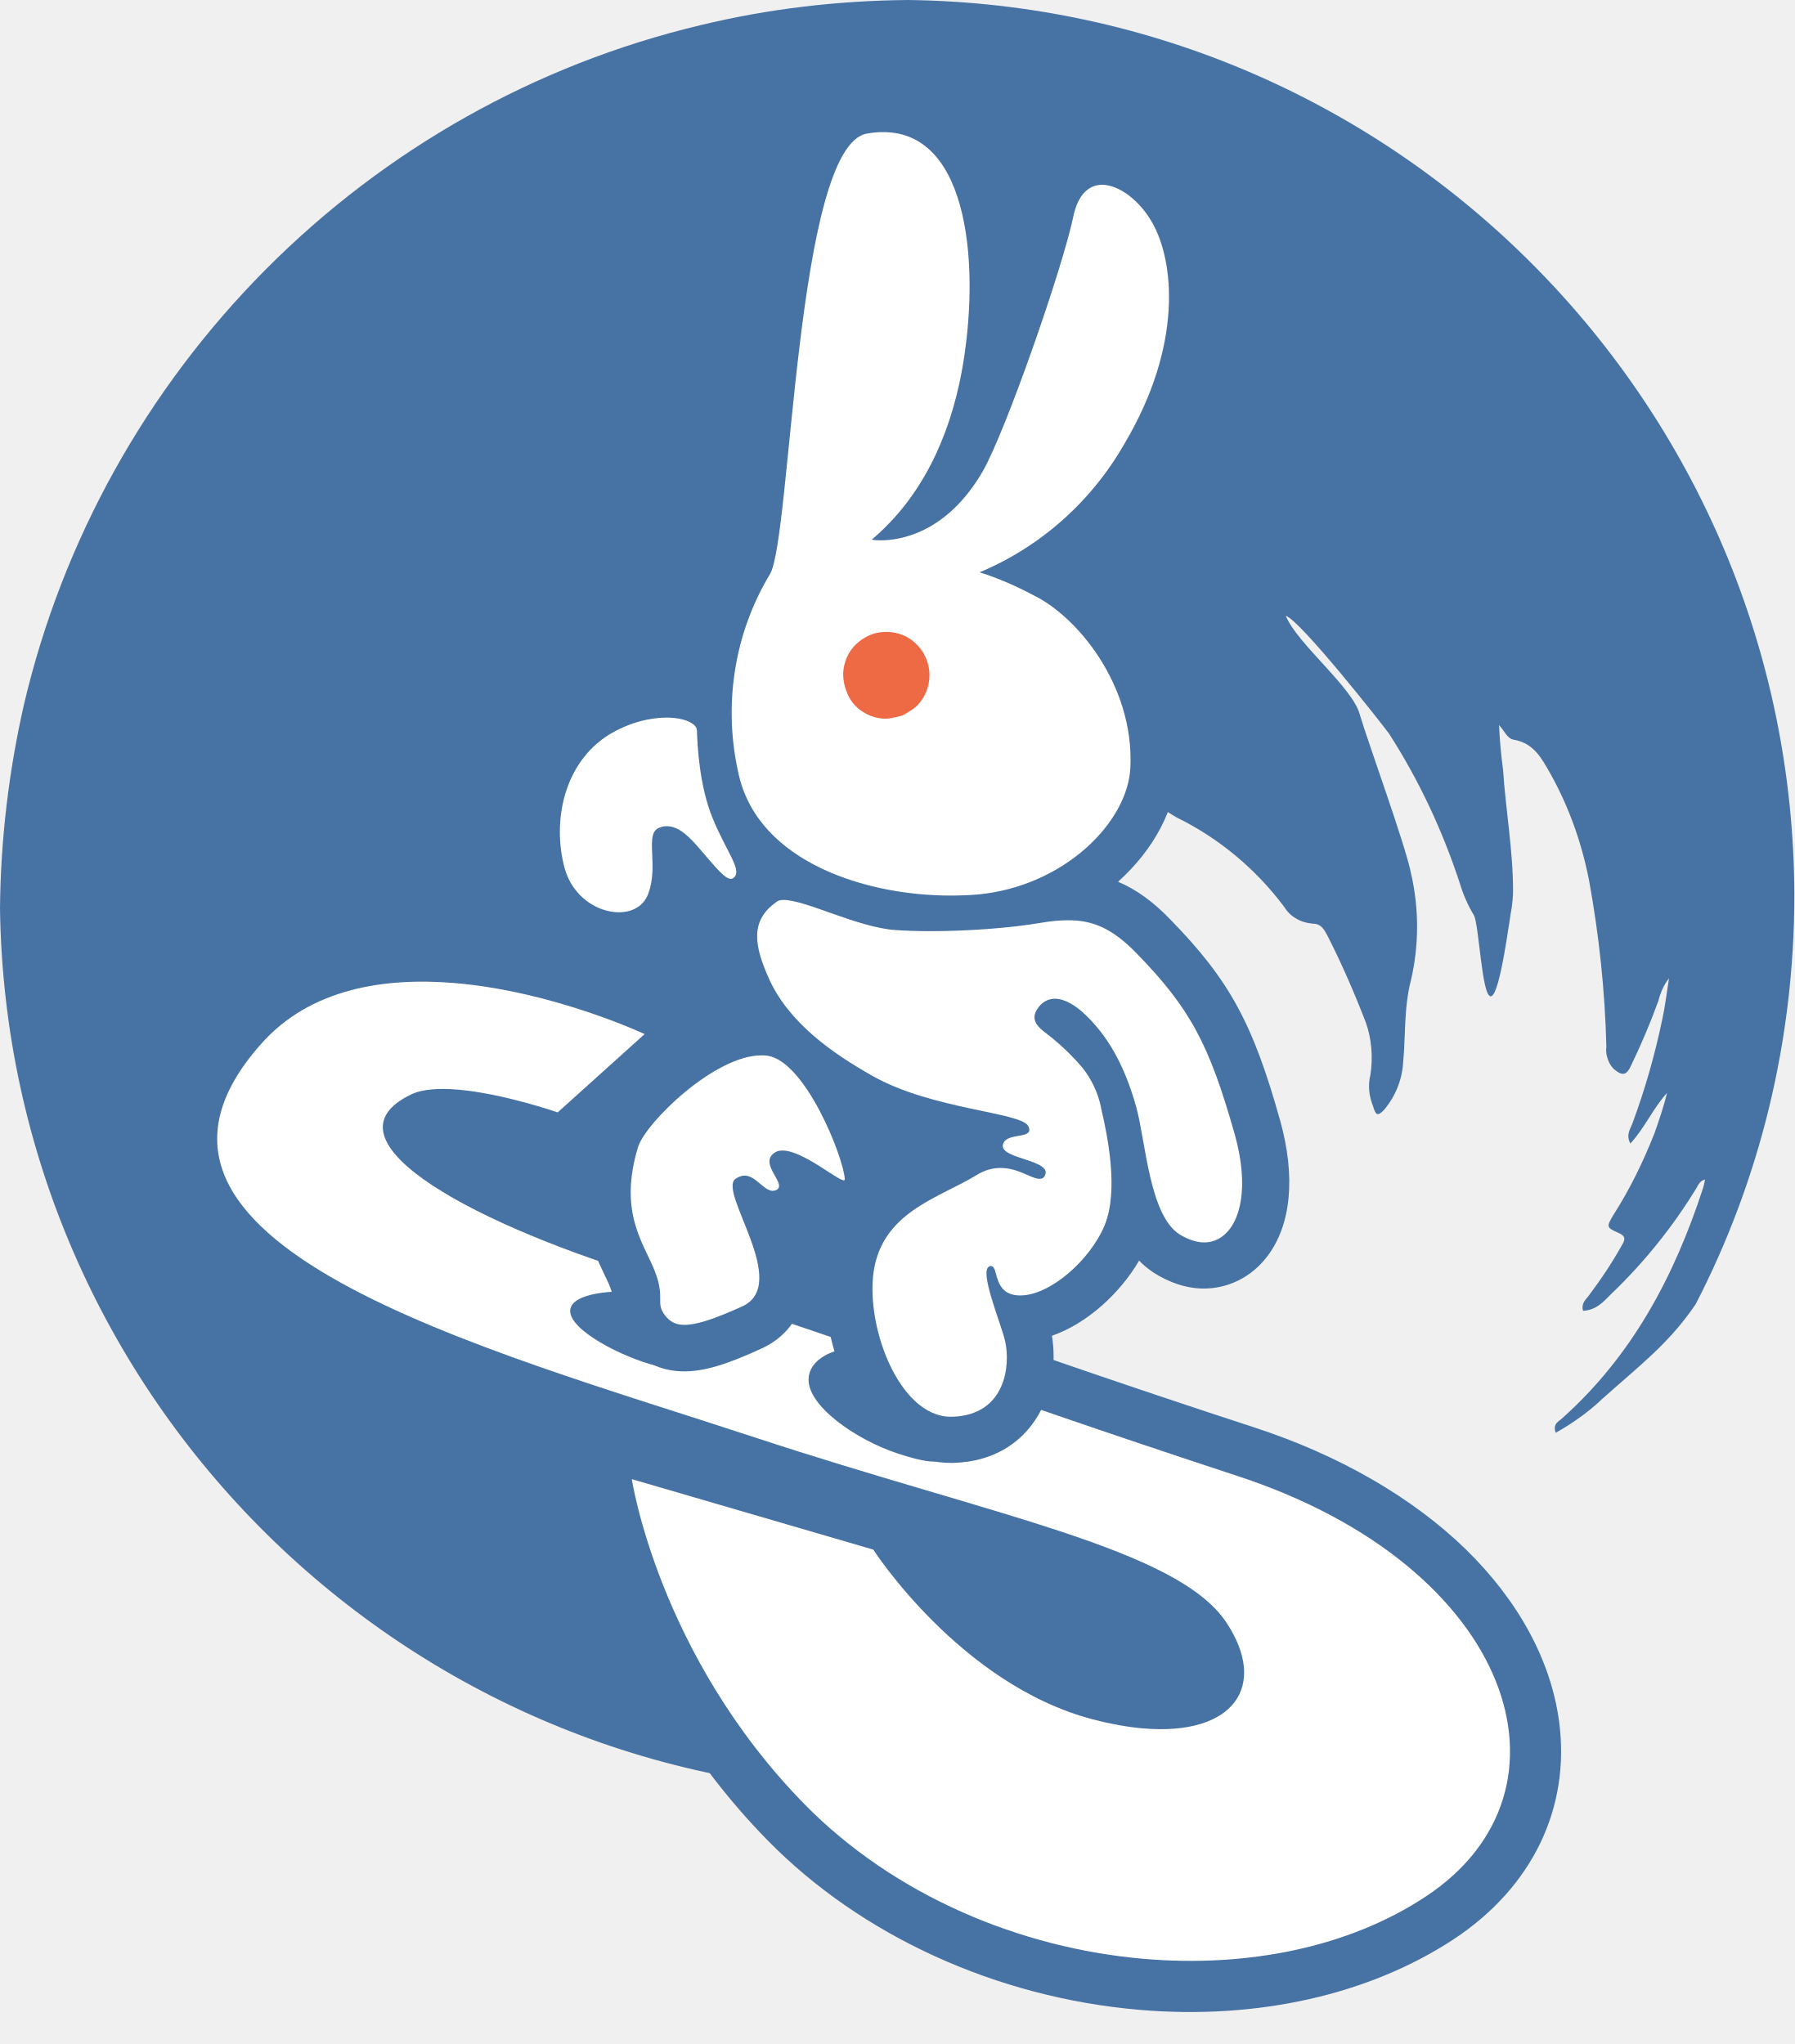
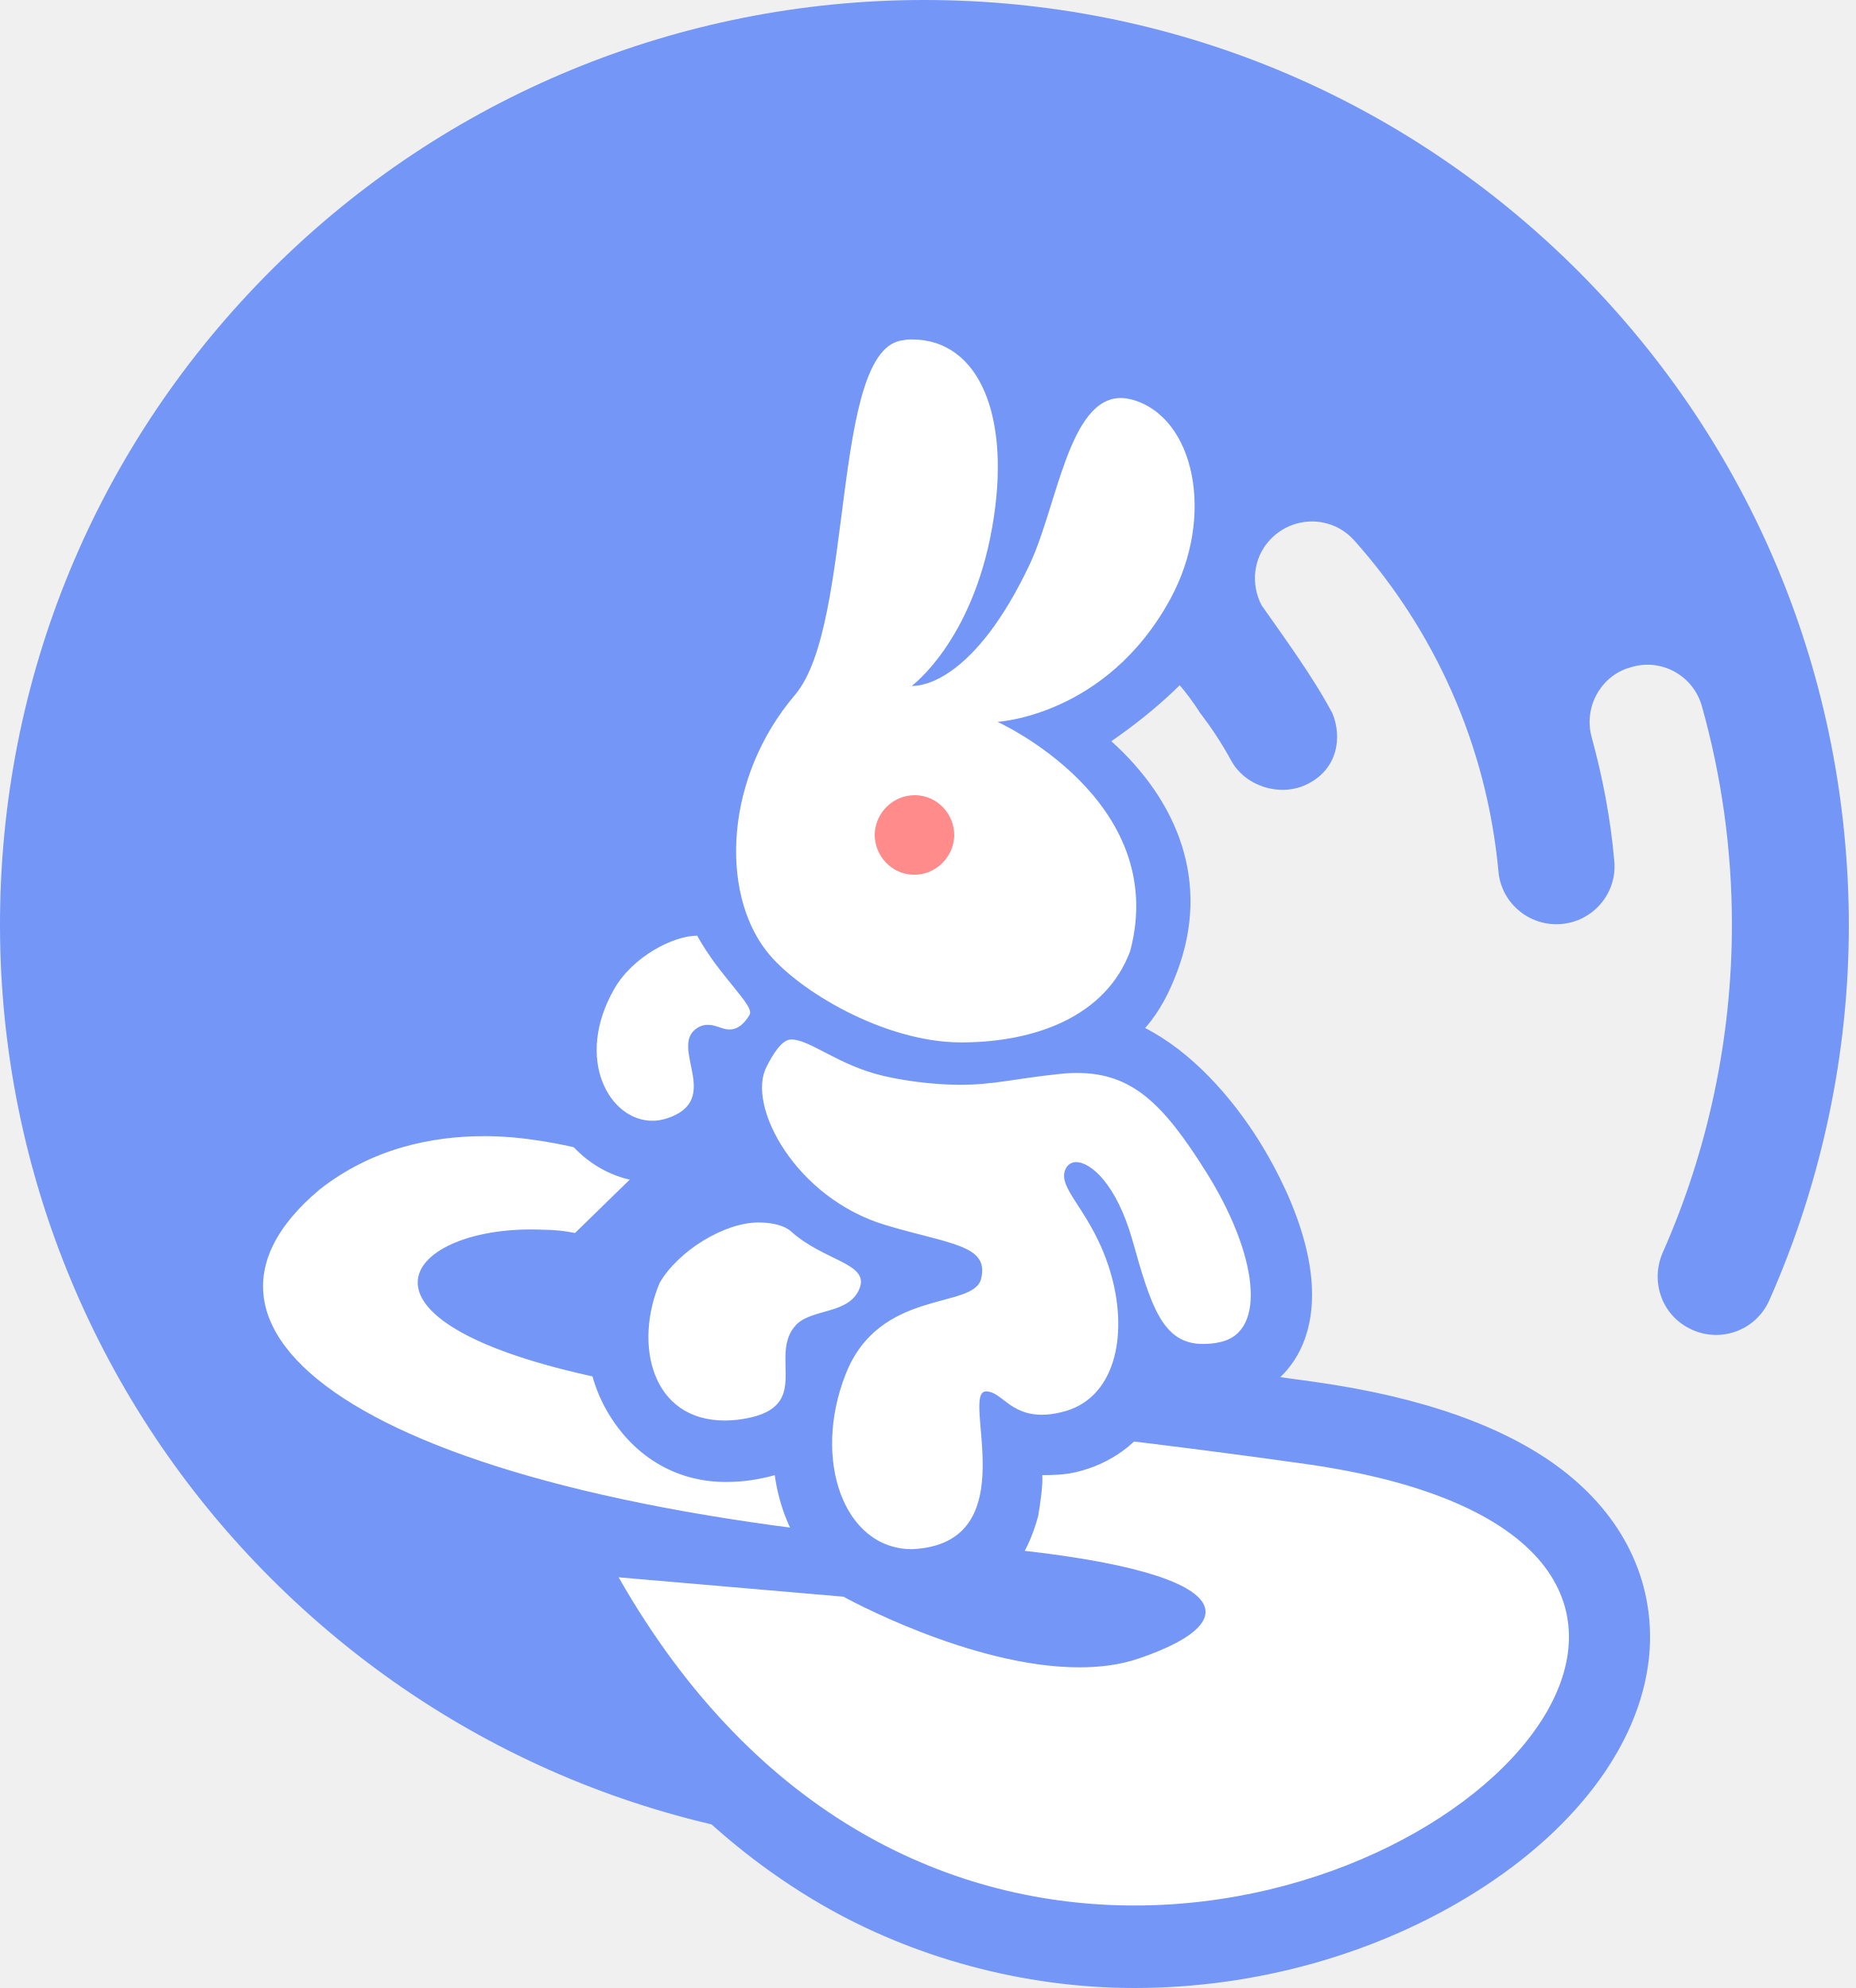
- <svg xmlns="http://www.w3.org/2000/svg" width="1600" height="1823" viewBox="0 0 1600 1823" fill="none">
-   <path d="M624.071 22.585C685.29 7.727 747.103 0.594 809.51 0C1246.36 5.349 1598.81 361.367 1600 798.217C1600 929.569 1568.5 1053.79 1512.04 1163.15C1488.26 1198.22 1462.7 1217.24 1428.83 1247.55C1416.34 1259.44 1402.08 1269.54 1387.22 1277.86C1384.25 1269.54 1390.19 1267.76 1393.16 1264.78C1455.57 1208.92 1493.02 1138.19 1518.57 1059.73C1519.17 1057.95 1519.76 1055.57 1520.36 1052.01C1515.6 1053.19 1514.41 1056.76 1512.63 1059.73C1491.23 1094.8 1465.68 1126.3 1436.55 1154.23C1430.01 1160.77 1423.48 1168.5 1411.59 1169.09C1409.81 1163.15 1413.37 1159.58 1416.34 1156.02C1427.04 1141.75 1437.15 1126.89 1446.06 1110.85C1449.03 1106.09 1450.22 1102.53 1443.09 1099.55C1432.39 1094.8 1432.39 1094.2 1438.34 1084.1C1453.19 1060.92 1465.08 1036.55 1475.19 1011C1479.35 999.108 1483.51 987.221 1486.48 974.74C1474 988.41 1466.86 1005.65 1453.79 1019.91C1449.63 1012.18 1453.79 1006.83 1455.57 1002.08C1466.86 971.768 1475.78 940.267 1482.32 908.767C1484.7 898.068 1485.88 887.37 1488.26 872.511C1483.51 878.455 1480.54 885.587 1478.75 892.719C1471.62 912.333 1463.3 931.946 1454.38 950.371C1450.22 959.287 1446.66 959.881 1438.93 953.343C1436.55 950.966 1434.77 947.994 1433.58 944.428C1432.39 940.862 1431.8 937.296 1432.39 933.729C1431.2 883.804 1425.85 833.878 1416.94 785.141C1410.4 751.857 1399.11 719.762 1382.47 690.044C1374.74 676.374 1367.61 662.704 1349.78 659.732C1343.83 658.544 1342.05 652.6 1336.7 646.657C1337.3 660.327 1338.48 673.403 1340.27 686.478C1342.64 722.734 1349.18 758.395 1349.18 794.651C1349.18 800 1348.59 804.755 1347.99 809.51C1346.21 817.236 1337.89 886.776 1329.57 888.559C1321.25 890.342 1318.87 823.18 1314.12 816.047C1308.77 807.132 1304.61 797.622 1301.63 787.518C1286.18 740.565 1265.38 695.988 1238.63 654.383C1232.69 646.062 1159.58 553.343 1146.51 549.183C1156.61 574.146 1205.94 612.779 1212.48 637.147C1219.61 661.516 1253.49 754.235 1258.25 779.198C1265.38 810.104 1265.38 842.793 1258.25 873.7C1251.71 898.663 1253.49 923.626 1251.11 948.588C1249.93 964.042 1243.98 978.306 1233.88 990.193C1228.53 995.542 1226.75 994.948 1224.37 986.627C1220.8 977.712 1219.61 968.202 1221.99 958.692C1224.37 943.239 1223.18 926.597 1217.83 911.738C1207.73 885.587 1196.43 859.435 1183.36 833.878L1183.07 833.364C1180.23 828.228 1177.76 823.774 1170.28 823.774C1164.93 823.18 1160.18 821.991 1155.42 819.019C1151.26 816.642 1147.7 813.076 1144.73 808.321C1119.76 775.037 1087.07 747.697 1049.63 729.272C1040.12 723.923 1031.2 717.385 1022.29 710.847C1018.72 708.469 1015.16 706.092 1011.59 708.469C1008.02 710.253 1009.81 714.413 1009.81 717.385C1010.4 723.328 1010.4 729.272 1008.62 735.215C1005.05 743.536 1004.46 750.669 1012.78 756.612L655.031 779.198L844.857 892.719L901.634 1217.24C896.285 1229.72 898.663 1235.07 911.738 1240.42C918.871 1243.39 934.918 1252.3 953.343 1262.41L957.585 1263.24C1049.41 1281.35 1231.69 1317.29 1320.06 1406.24C1180.39 1526.3 998.514 1598.81 799.406 1598.81C361.367 1598.81 5.944 1246.36 0 810.104C0.594 748.885 7.727 688.261 21.397 628.232C55.869 481.426 130.758 347.103 237.147 240.119C343.536 133.135 477.266 57.652 624.071 22.585Z" fill="#4772A4" />
-   <path d="M1017.66 1769.41C895.882 1758.98 780.175 1706.43 700.438 1624.89C566.543 1488.31 541.407 1328.96 540.227 1322.16L534.793 1286.81L792.38 1362.08L797.06 1369.17C797.67 1370.28 871.242 1482.67 979.157 1510.94C993.645 1514.65 1007.52 1517.24 1020.12 1518.32C1057.22 1521.5 1076.72 1511.89 1082.84 1502.19C1088.61 1492.46 1085.35 1477.03 1073.46 1459.45C1045.98 1417.97 947.987 1389.14 824.223 1352.47C776.419 1338.51 722.116 1322.23 665.194 1303.61C644.966 1296.94 624.389 1290.25 602.411 1283.43C415.755 1223.75 204.062 1155.93 173.483 1043.7C162.229 1002.21 176.152 958.991 214.78 915.422C257.677 867.284 322.563 846.405 407.25 853.654C498.586 861.473 580.287 899.482 584.017 901.211L615.193 915.863L502.465 1017.94L489.786 1013.68C489.436 1013.65 443.562 997.742 406.468 994.567C386.871 992.889 378.902 995.379 376.683 996.599C366.025 1001.68 364.296 1005.41 364.296 1005.41C364.296 1005.41 367.118 1021.86 420.663 1051.12C460.049 1072.82 516.612 1095.63 579.804 1115.14C678.352 1145.78 754.362 1172.02 842.321 1202.82C916.262 1228.53 999.792 1257.53 1111.22 1294.21C1255.93 1341.49 1354.4 1434.86 1368.17 1537.54C1377.49 1605.66 1346.73 1668.58 1284.33 1709.76C1212.59 1757.19 1118.1 1778.01 1017.66 1769.41Z" fill="white" />
-   <path d="M405.973 876.808C494.159 884.357 574.811 922.277 574.811 922.277L497.272 992.121C497.272 992.121 449.008 975.301 408.414 971.826C391.967 970.418 376.74 971.229 366.812 976.019C285.96 1014.56 409.499 1086.82 572.608 1137.43C754.605 1193.9 861.262 1236.86 1103.67 1316.47C1350.54 1397.52 1414.18 1597.17 1271.45 1691.39C1202.69 1736.96 1111.97 1754.93 1020.28 1747.08C909.697 1737.61 797.39 1690.64 717.303 1609.06C586.988 1475.96 563.392 1319.21 563.392 1319.21L778.684 1382.05C778.684 1382.05 856.147 1502.52 974.411 1533.44C990.619 1537.65 1005.55 1540.34 1019.19 1541.51C1100.38 1548.46 1131.02 1503.5 1093.55 1447.07C1049.83 1381.3 885.943 1352.11 673.379 1282.11C431.669 1202.56 74.457 1109.24 232.829 931.067C276.545 881.589 342.983 871.416 405.973 876.808ZM409.867 831.323C318.881 823.535 245.616 847.574 198.42 900.63C154.324 950.428 138.753 1000.55 152.147 1049.98C168.232 1109.16 223.889 1159.04 327.267 1207.36C382.512 1233.24 447.154 1256.4 510.896 1277.71L517.701 1325.88C518.851 1333.02 545.168 1499.17 684.242 1641.12C767.879 1726.53 888.656 1781.63 1016.04 1792.53C1121.37 1801.55 1220.94 1779.06 1296.39 1729.48C1366.26 1683.29 1400.52 1612.57 1390.22 1535.2C1382.88 1481 1354.26 1428.15 1307.44 1382.2C1259.94 1335.84 1194.45 1297.81 1117.97 1272.94C1006.52 1236.61 923.018 1207.26 849.397 1181.92C761.088 1151.1 685.078 1124.86 586.18 1094.19C494.162 1065.52 437.348 1037.39 408.69 1018.02C442.225 1021.6 482.3 1035.25 482.97 1035.66L508.297 1044.52L528.171 1026.49L605.71 956.642L656.885 910.623L594.532 881.319C590.483 879.21 505.052 839.472 409.867 831.323ZM1022.39 1495.96C1011.19 1495 998.682 1492.87 985.243 1489.26C914.203 1470.84 858.655 1411.46 832.505 1379.26C891.647 1396.66 943.181 1412.35 982.696 1428.42C1021.19 1444.05 1045.66 1458.83 1054.7 1472.65C1060.95 1481.99 1062.86 1488.5 1062.97 1491.33C1059.64 1493.16 1047.58 1498.12 1022.39 1495.96Z" fill="#4772A4" />
-   <path d="M847.921 1284.31C827.186 1284.31 807.747 1273.94 791.872 1254.19C765.305 1221.47 751.049 1164.46 759.473 1124.29C769.516 1076.02 807.747 1056.59 838.202 1041.36C845.978 1037.47 853.429 1033.59 859.585 1029.7C864.121 1027.11 868.657 1024.84 873.193 1023.22C873.193 1021.28 873.193 1019.33 873.517 1017.07C873.841 1015.12 874.488 1013.18 874.812 1011.56C873.517 1011.24 872.221 1010.91 871.249 1010.91C841.442 1004.76 800.943 996.011 767.572 977.547C757.529 972.04 746.513 965.238 735.174 957.464C759.149 991.476 773.728 1038.45 774.376 1050.43C774.7 1056.59 772.756 1062.42 768.544 1066.95C764.333 1071.16 758.501 1073.76 752.669 1073.76C744.569 1073.76 738.414 1069.87 727.398 1062.74C724.806 1061.12 720.594 1058.21 715.734 1055.61C716.058 1058.85 715.734 1062.09 714.438 1065.98C712.171 1072.78 707.311 1077.97 700.831 1081.21C696.943 1082.83 693.055 1083.8 689.167 1083.8C686.9 1083.8 684.956 1083.47 683.012 1083.15C694.675 1112.3 714.762 1164.78 670.7 1184.86C642.189 1197.82 624.694 1203.33 610.438 1203.33C596.183 1203.33 584.843 1197.82 576.744 1187.13C567.672 1175.47 567.996 1165.75 567.996 1159.27C567.996 1155.06 567.996 1151.17 564.756 1142.43C563.136 1138.87 561.192 1134.65 559.248 1130.12C547.909 1106.47 532.357 1073.76 549.205 1018.04C558.276 987.589 626.962 920.859 679.124 920.859C682.04 920.859 684.632 921.183 687.547 921.507C689.815 921.831 692.083 922.479 694.675 923.127C683.336 910.817 673.292 896.888 666.488 880.692C659.361 864.819 644.457 830.482 665.192 802.3C661.304 804.568 656.769 805.863 652.233 805.863C637.653 805.863 628.906 795.498 612.382 776.386L608.818 772.175C606.55 769.583 604.607 767.316 602.987 765.696C603.311 776.71 603.311 790.963 598.127 805.216C591.323 824.004 573.504 835.665 552.121 835.665C525.554 835.665 493.479 816.877 483.435 781.245C470.8 735.246 480.519 670.784 532.033 638.715C551.473 626.729 573.504 619.927 594.563 619.927C612.058 619.927 624.046 624.138 631.822 630.616C632.794 585.914 645.429 541.859 668.756 502.663C673.292 492.297 678.476 441.44 683.012 396.414C700.507 223.434 715.734 109.086 769.84 99.692C775.996 98.72 782.152 98.072 787.984 98.072C813.255 98.072 835.286 108.438 851.485 127.874C890.688 174.844 891.336 266.193 878.7 335.838C872.869 368.879 862.825 398.681 848.893 425.243C852.133 421.032 855.373 416.173 858.289 410.99C877.404 377.625 927.623 233.152 936.694 189.421C945.442 147.958 974.277 144.718 983.024 144.718C1005.7 144.718 1030.65 161.887 1045.88 188.773C1069.85 230.236 1077.63 312.515 1020.93 407.751C997.28 449.214 963.585 483.875 923.411 509.142C926.003 510.438 928.594 511.733 931.186 513.029C974.277 534.085 1032.92 601.462 1029.03 686.009C1027.41 728.12 993.716 775.414 940.258 801.328C944.794 801.004 949.006 800.68 953.217 800.68C981.728 800.68 1004.41 811.37 1028.71 836.637C1078.6 888.142 1097.72 923.127 1121.37 1006.7C1133.35 1049.46 1130.76 1087.04 1113.59 1109.39C1103.55 1122.67 1089.62 1129.8 1073.74 1129.8C1062.4 1129.8 1051.06 1126.23 1039.72 1118.78C1025.79 1109.71 1017.04 1094.16 1010.89 1076.35C1009.59 1085.74 1007.32 1094.16 1004.41 1101.61C989.828 1137.25 949.33 1175.47 912.071 1177.09C914.015 1182.92 915.635 1188.1 916.607 1191.99C920.819 1210.13 919.847 1238.96 903.647 1260.02C895.224 1271.03 878.7 1284.63 849.541 1285.28C849.217 1284.31 848.569 1284.31 847.921 1284.31ZM671.996 757.274C676.856 768.287 680.42 780.597 674.912 790.963C676.208 789.991 677.828 788.695 679.124 787.723C684.308 783.836 691.111 781.893 698.563 781.893C699.859 781.893 701.155 781.893 702.451 781.893C691.111 774.766 681.068 766.344 671.996 757.274Z" fill="white" />
-   <path d="M787.661 117.831C865.094 117.831 874.166 240.277 857.643 330.978C846.951 388.962 822.328 443.382 777.294 481.282C777.294 481.282 780.21 481.93 785.069 481.93C802.241 481.93 844.035 475.776 876.11 420.707C896.521 385.399 947.387 239.629 957.107 192.983C961.319 172.899 971.362 164.801 982.702 164.801C997.929 164.801 1016.4 179.054 1027.41 198.49C1046.85 232.503 1055.28 307.331 1002.47 396.088C972.982 447.594 927.624 487.761 873.518 510.436C890.041 515.619 906.241 522.746 921.468 530.844C960.347 549.632 1011.21 610.855 1007.97 684.064C1006.03 733.625 948.359 790.637 871.898 797.764C864.122 798.412 856.023 798.736 847.275 798.736C772.758 798.736 677.505 769.258 659.038 692.162C644.459 630.615 654.178 565.829 686.577 512.056C705.692 480.311 709.256 130.14 773.082 119.127C778.266 118.155 783.125 117.831 787.661 117.831ZM594.241 640.009C610.116 640.009 621.132 645.192 621.455 651.347C621.779 663.332 623.399 700.908 635.711 730.386C648.023 760.188 662.278 776.384 654.178 782.863C653.53 783.511 652.558 783.835 651.586 783.835C646.403 783.835 638.303 773.793 624.371 757.596C614.976 746.583 605.58 736.865 594.565 736.865C592.297 736.865 590.353 737.189 588.085 738.16C574.153 743.019 587.761 771.201 578.041 797.116C573.829 808.454 563.462 813.636 551.798 813.636C533.007 813.636 510.652 800.031 503.524 774.441C492.184 732.977 502.552 680.5 543.05 655.234C561.194 644.22 579.985 640.009 594.241 640.009ZM698.565 802.623C718.652 802.623 764.658 827.242 798.677 829.509C808.397 830.157 818.764 830.481 829.78 830.481C863.474 830.481 901.705 827.566 928.272 823.031C937.344 821.411 945.443 820.763 952.895 820.763C974.278 820.763 991.774 827.889 1013.48 850.241C1061.11 899.154 1078.28 931.224 1100.96 1011.56C1117.8 1071.49 1100.31 1108.09 1073.74 1108.09C1066.94 1108.09 1059.16 1105.5 1051.39 1100.64C1024.82 1083.15 1021.58 1017.71 1013.16 987.264C1001.82 946.449 985.618 922.478 969.094 906.281C959.051 896.239 949.007 890.732 940.583 890.732C935.4 890.732 930.54 893 926.652 897.535C915.312 911.464 929.568 918.59 937.344 925.069C945.767 931.872 953.543 939.322 960.671 947.096C971.686 958.758 979.138 973.335 982.054 989.208C987.238 1011.56 997.929 1061.44 984.97 1092.87C972.01 1123.96 936.372 1155.38 909.805 1155.38C884.534 1155.38 891.013 1129.15 883.562 1129.15C883.238 1129.15 882.59 1129.15 882.266 1129.47C872.546 1133.03 892.633 1180.33 896.197 1195.88C901.057 1216.61 897.493 1261.96 849.219 1263.58C848.895 1263.58 848.571 1263.58 847.923 1263.58C800.297 1263.58 769.842 1178.06 779.886 1129.15C790.253 1079.91 838.203 1067.92 870.602 1048.16C878.378 1043.3 885.506 1041.68 892.309 1041.68C908.185 1041.68 919.848 1051.4 926.976 1051.4C929.244 1051.4 930.864 1050.43 931.836 1048.16C938.316 1034.56 891.985 1033.59 894.253 1021.28C896.197 1008.97 923.088 1017.07 916.932 1004.43C910.777 991.799 831.724 989.855 778.266 959.73C741.979 939.322 702.776 911.788 685.281 871.944C672.646 843.438 668.758 821.411 691.761 804.89C693.381 803.271 695.649 802.623 698.565 802.623ZM678.801 941.266C680.745 941.266 682.365 941.266 684.309 941.59C718.328 946.449 752.347 1032.61 753.319 1051.73C753.319 1052.37 752.995 1052.7 752.347 1052.7C746.839 1052.7 715.736 1026.14 697.917 1026.14C695.649 1026.14 693.381 1026.46 691.761 1027.43C674.59 1037.15 703.1 1056.26 692.085 1061.44C691.113 1061.77 690.141 1062.09 689.169 1062.09C681.069 1062.09 673.942 1048.49 663.898 1048.49C661.306 1048.49 658.714 1049.46 655.798 1051.4C639.923 1063.06 705.368 1145.02 661.954 1165.1C637.007 1176.44 621.132 1181.62 610.44 1181.62C602.34 1181.62 597.48 1178.71 593.269 1173.52C583.873 1161.54 593.593 1158.62 583.873 1133.68C574.153 1108.74 551.15 1081.53 568.969 1022.9C576.097 1000.87 637.331 941.266 678.801 941.266ZM787.661 75.72C780.534 75.72 773.406 76.368 765.954 77.663C741.331 81.874 721.568 100.662 707.636 133.056C699.213 152.168 692.085 177.434 685.605 210.151C674.59 266.516 667.462 336.485 661.954 393.173C658.066 431.721 653.206 479.663 649.318 492.944C629.879 526.309 617.568 562.265 612.708 599.518C607.2 598.546 601.044 597.898 594.241 597.898C569.617 597.898 543.374 605.672 520.695 619.925C459.786 657.825 448.122 732.654 463.025 786.102C474.365 826.594 511.624 856.072 551.798 856.072C582.253 856.072 607.524 839.227 617.568 812.017C622.751 816.552 627.935 820.115 633.767 822.383C633.119 825.622 633.119 828.861 632.795 832.101C632.147 853.156 639.923 873.24 646.403 888.141C648.671 893 650.938 897.535 653.53 902.07C626.639 909.196 601.692 926.041 583.873 940.942C573.181 949.688 537.543 981.109 528.471 1010.59C509.356 1074.4 528.147 1114.25 539.487 1137.89C541.431 1142.1 543.374 1145.67 544.346 1148.91C546.29 1153.76 546.29 1155.06 546.29 1157.98C546.29 1165.43 545.966 1181.3 559.574 1198.79C571.885 1214.66 589.381 1223.09 610.116 1223.09C627.611 1223.09 647.699 1217.26 679.125 1202.68C707.636 1189.72 722.216 1161.54 718.004 1127.53C716.708 1117.48 714.116 1107.77 711.2 1098.05C717.032 1095.13 722.216 1090.92 726.104 1086.06C732.583 1089.95 739.063 1092.54 746.839 1093.51C743.275 1101.29 740.359 1110.03 738.415 1119.43C728.695 1165.75 744.571 1228.92 775.026 1266.82C794.789 1291.11 820.384 1304.72 847.599 1304.72C848.247 1304.72 849.219 1304.72 849.867 1304.72C887.126 1303.75 908.509 1285.93 919.848 1271.03C938.964 1246.09 941.879 1214.66 937.992 1191.34C969.742 1180.33 998.901 1153.12 1015.75 1124.29C1019.31 1128.17 1023.52 1131.41 1028.06 1134.65C1042.64 1144.05 1058.19 1149.23 1073.42 1149.23C1095.45 1149.23 1116.18 1138.86 1130.12 1120.4C1151.5 1092.22 1155.39 1049.14 1141.46 999.25C1117.16 912.436 1096.1 873.888 1043.61 820.115C1028.38 804.242 1013.16 793.229 996.957 786.426C1029.36 757.272 1048.47 720.668 1049.77 685.036C1052.04 632.235 1032.6 589.8 1015.75 563.561C1000.85 540.238 982.054 520.154 961.967 505.577C992.746 481.282 1018.99 450.833 1038.75 416.496C1099.99 313.486 1090.59 222.785 1063.7 176.463C1044.26 142.774 1013.16 121.718 982.378 121.718C956.135 121.718 925.032 137.915 915.312 183.265C913.369 192.659 909.481 206.588 904.621 222.461C901.057 180.026 889.717 140.182 866.714 112.648C846.951 88.677 819.412 75.72 787.661 75.72ZM794.789 1041.68C793.169 1031.97 789.605 1020.63 785.393 1008.97C799.649 1014.8 814.552 1019.01 828.484 1022.9C818.116 1028.08 806.453 1033.91 794.789 1041.68Z" fill="#4772A4" />
-   <path d="M768.87 634.503C775.026 638.714 782.478 640.981 789.929 640.981C795.113 640.981 804.833 638.066 804.833 638.066C804.833 638.066 813.905 633.207 817.468 629.644C821.032 626.081 823.948 621.869 825.892 617.01C827.836 612.475 828.808 607.293 828.808 602.11C828.808 594.659 826.54 587.209 822.328 580.73C818.116 574.575 812.285 569.393 805.157 566.477C798.029 563.562 790.577 562.914 783.126 564.21C775.674 565.505 768.87 569.393 763.362 574.575C757.855 579.758 754.291 586.561 752.671 594.011C751.051 601.462 752.023 609.236 754.615 616.039C757.531 624.461 762.391 630.292 768.87 634.503Z" fill="#ED6A45" />
-   <path d="M721.071 1228.83C718.842 1253.36 763.375 1284.16 800.513 1296.35C849.783 1312.52 836.902 1296.35 836.902 1296.35L800.513 1247.78C800.513 1247.78 777.567 1205.11 768.605 1203.18C753.008 1199.84 722.965 1207.97 721.071 1228.83Z" fill="#4772A4" />
-   <path d="M508.5 1168.03C506.27 1186.31 556.871 1211.16 584.318 1217.87C611.766 1224.57 608.845 1211.22 608.845 1211.22L598.491 1186.02C598.491 1186.02 575.53 1154.22 566.561 1152.79C550.953 1150.3 510.395 1152.5 508.5 1168.03Z" fill="#4772A4" />
+ <svg xmlns="http://www.w3.org/2000/svg" width="56" height="60" viewBox="0 0 56 60" fill="none">
+   <path d="M47.62 8.171C42.344 2.905 35.343 0 27.889 0C20.514 0 13.468 2.905 8.237 8.103C2.905 13.402 -0.023 20.473 0 27.997C0.023 35.373 2.95 42.409 8.169 47.629C13.434 52.895 20.446 55.8 27.889 55.8C27.889 43.022 27.889 30.243 27.889 17.465C31.649 17.465 34.634 19.02 36.228 21.528C36.568 21.971 36.875 22.436 37.147 22.935C37.569 23.731 38.618 24.053 39.409 23.688C40.389 23.236 40.509 22.239 40.214 21.528C39.612 20.404 38.792 19.289 38.078 18.271C37.748 17.647 37.816 16.852 38.316 16.308C39.008 15.547 40.199 15.547 40.88 16.319C43.297 19.031 44.874 22.492 45.225 26.306C45.305 27.202 46.065 27.894 46.973 27.894C48.005 27.894 48.822 27.009 48.72 25.976C48.607 24.694 48.368 23.457 48.039 22.254C47.801 21.392 48.255 20.484 49.094 20.177L49.14 20.166C50.07 19.826 51.091 20.348 51.364 21.312C51.954 23.412 52.271 25.625 52.271 27.906C52.271 31.31 51.557 34.703 50.184 37.801C49.809 38.653 50.138 39.651 50.967 40.083C51.863 40.559 52.975 40.185 53.395 39.254C54.972 35.702 55.8 31.821 55.8 27.917C55.789 20.45 52.884 13.437 47.62 8.171Z" fill="#7497F7" />
+   <path d="M34.035 58.8C30.003 58.8 22.456 57.463 17.152 48.476L15.955 46.449L17.184 46.555C15.654 46.216 14.252 45.823 13.012 45.399C9.077 44.041 6.77 42.343 6.155 40.327C5.853 39.34 5.735 37.398 8.312 35.436C9.918 34.215 11.869 33.6 14.123 33.6C16.71 33.6 18.769 34.438 18.856 34.47L20.591 35.181L16.591 39.011L15.945 38.884C15.707 38.831 15.47 38.81 15.222 38.81C14.306 38.81 13.681 39.139 13.476 39.33C13.691 39.563 14.619 40.295 17.939 40.773C20.581 41.155 23.599 41.473 27.092 41.844C30.79 42.237 34.995 42.683 39.459 43.287C42.488 43.701 44.817 44.486 46.358 45.611C48.342 47.065 48.666 48.762 48.59 49.93C48.439 52.126 46.714 54.386 43.879 56.105C41.032 57.845 37.539 58.8 34.035 58.8ZM27.071 47.998C28.408 48.561 30.51 49.304 32.354 49.304C32.904 49.304 33.389 49.24 33.798 49.102C33.971 49.049 34.111 48.996 34.251 48.943C33.367 48.678 31.664 48.338 28.451 48.105C27.977 48.073 27.513 48.03 27.071 47.998Z" fill="white" />
+   <path d="M14.625 34.29C16.951 34.29 19.387 35.231 19.387 35.231L17.354 37.213C17.035 37.148 16.706 37.115 16.387 37.115C12.285 36.93 9.815 39.857 18.193 41.608C23.673 42.431 30.979 42.993 39.401 44.184C54.417 46.306 45.56 57.51 34.239 57.51C28.823 57.51 22.855 54.945 18.671 47.605L25.457 48.19C25.457 48.19 29.301 50.322 32.572 50.322C33.209 50.322 33.815 50.246 34.377 50.052C37.914 48.85 37.202 47.237 28.802 46.609C11.12 45.278 4.474 40.233 9.644 35.903C11.226 34.658 13.032 34.29 14.625 34.29ZM14.625 31.8C12.129 31.8 9.952 32.514 8.147 33.933C5.035 36.39 5.226 38.956 5.609 40.266C6.586 43.567 10.685 45.667 15.506 46.999L16.558 48.85C18.735 52.671 21.506 55.572 24.788 57.478C27.528 59.069 30.862 60 34.239 60C37.914 60 41.578 58.972 44.562 57.088C47.705 55.107 49.606 52.455 49.787 49.813C49.925 47.692 48.98 45.743 47.1 44.325C45.411 43.048 42.926 42.171 39.74 41.716C35.323 41.088 31.181 40.633 27.528 40.233C24.098 39.854 21.814 39.529 19.244 39.14C19.148 39.129 19.053 39.107 18.968 39.096L19.063 38.999L21.054 37.115L23.853 34.236L20.444 32.785C20.2 32.677 17.365 31.8 14.625 31.8Z" fill="#7497F7" />
+   <path d="M27.55 47.4C26.535 47.4 25.635 46.908 25.049 46.01C24.453 45.111 24.212 43.913 24.349 42.662C24.045 43.079 23.501 43.432 22.528 43.56C22.371 43.581 22.214 43.592 22.057 43.592C20.885 43.592 19.881 43.004 19.295 41.977C18.594 40.747 18.615 39.121 19.337 37.838C20.059 36.554 21.743 35.88 23.041 35.88C23.281 35.88 23.501 35.902 23.7 35.944C23.177 35.367 22.8 34.757 22.57 34.19C22.225 33.345 22.162 32.554 22.402 31.933C22.329 31.944 22.266 31.955 22.193 31.955C22.099 31.955 22.026 31.944 21.942 31.933C22.057 32.511 22.361 34.008 20.613 34.565C20.394 34.639 20.163 34.672 19.933 34.672C19.086 34.672 18.301 34.18 17.83 33.356C17.192 32.233 17.265 30.746 18.04 29.388C18.751 28.126 20.247 27.345 21.241 27.345C21.388 27.345 21.513 27.355 21.628 27.388C21.492 26.714 21.44 25.997 21.492 25.27C21.618 23.526 22.308 21.826 23.438 20.489C24.076 19.729 24.369 17.43 24.6 15.579C24.767 14.231 24.934 12.948 25.217 11.921C25.363 11.376 25.824 9.728 27.226 9.611C27.33 9.6 27.435 9.6 27.54 9.6C28.492 9.6 29.318 9.985 29.915 10.723C30.657 11.621 31.013 12.98 30.961 14.616C31.473 12.991 32.122 11.343 33.691 11.343C33.88 11.343 34.079 11.376 34.277 11.429C35.209 11.696 35.951 12.402 36.37 13.429C36.998 14.969 36.83 16.97 35.92 18.66C34.895 20.574 33.514 21.601 32.352 22.146C32.656 22.36 32.959 22.606 33.252 22.895C35.093 24.649 35.627 26.767 34.79 29.024C34.413 30.051 33.712 30.864 32.75 31.431C34.602 31.559 35.679 32.746 36.966 34.811C38.243 36.875 38.703 38.832 38.201 40.052C37.939 40.672 37.437 41.1 36.788 41.228C36.548 41.282 36.318 41.303 36.108 41.303C35.376 41.303 34.853 41.036 34.455 40.587C34.371 41.079 34.225 41.538 33.995 41.934C33.576 42.651 32.938 43.132 32.133 43.314C31.871 43.378 31.609 43.41 31.369 43.41C30.908 43.41 30.553 43.303 30.27 43.154C30.521 44.234 31.023 46.427 28.669 47.207C28.293 47.336 27.916 47.4 27.55 47.4ZM24.777 40.458C24.704 40.544 24.704 40.747 24.715 41.057C24.715 41.068 24.715 41.079 24.715 41.089C24.736 41.047 24.746 40.993 24.767 40.95C24.851 40.736 24.945 40.533 25.049 40.351C24.945 40.394 24.83 40.437 24.777 40.458ZM26.692 37.773C26.88 38.03 26.964 38.34 26.933 38.651C27.404 38.426 27.874 38.308 28.241 38.201H28.251C28.063 38.148 27.853 38.094 27.665 38.041C27.372 37.966 27.048 37.88 26.692 37.773ZM23.313 30.532C23.344 30.639 23.355 30.757 23.344 30.864C23.438 30.821 23.532 30.8 23.616 30.778C23.512 30.693 23.407 30.607 23.313 30.532ZM27.288 24.553C27.173 24.553 27.079 24.649 27.069 24.767C27.069 24.842 27.1 24.895 27.131 24.927C27.163 24.96 27.205 24.992 27.278 24.992C27.404 24.992 27.498 24.895 27.498 24.778C27.508 24.66 27.414 24.553 27.288 24.553Z" fill="white" />
+   <path d="M27.516 10.244C29.578 10.244 30.534 12.609 29.943 15.928C29.331 19.378 27.516 20.701 27.516 20.701C27.516 20.701 27.527 20.701 27.559 20.701C27.828 20.701 29.417 20.549 31.082 17.024C31.909 15.255 32.263 12.012 33.831 12.012C33.949 12.012 34.067 12.034 34.185 12.066C36.054 12.598 36.687 15.57 35.323 18.076C33.401 21.612 30.104 21.786 30.104 21.786C30.104 21.786 35.323 24.135 34.11 28.706C33.369 30.691 31.221 31.461 29.009 31.461C26.679 31.461 24.048 29.878 23.135 28.706C21.728 26.901 21.878 23.456 23.994 20.972C25.82 18.824 25.046 10.45 27.28 10.266C27.355 10.244 27.43 10.244 27.516 10.244ZM21.041 28.24C21.728 29.485 22.785 30.354 22.624 30.626C22.463 30.897 22.275 31.071 22.007 31.071C21.814 31.071 21.599 30.93 21.363 30.93C21.266 30.93 21.159 30.951 21.041 31.027C20.16 31.591 21.857 33.208 20.107 33.761C19.967 33.804 19.827 33.826 19.688 33.826C18.399 33.826 17.325 31.971 18.539 29.845C19.108 28.858 20.332 28.24 21.041 28.24ZM23.876 31.372C24.456 31.372 25.295 32.156 26.68 32.476C27.556 32.678 28.461 32.741 28.977 32.741C29.976 32.741 30.62 32.557 31.951 32.416C32.145 32.394 32.327 32.383 32.499 32.383C34.153 32.383 35.098 33.284 36.419 35.399C37.933 37.818 38.276 40.204 36.816 40.508C36.633 40.551 36.462 40.562 36.301 40.562C35.087 40.562 34.733 39.412 34.174 37.416C33.702 35.757 32.929 35.074 32.478 35.074C32.359 35.074 32.263 35.128 32.198 35.215C31.79 35.844 32.982 36.495 33.541 38.49C34.056 40.334 33.648 42.254 32.027 42.623C31.812 42.677 31.619 42.699 31.447 42.699C30.47 42.699 30.223 41.994 29.761 41.994C28.958 41.994 31.034 46.594 27.527 46.756C25.465 46.756 24.509 44.055 25.519 41.484C26.539 38.87 29.374 39.532 29.61 38.599C29.868 37.568 28.665 37.557 26.722 36.972C24.005 36.158 22.523 33.36 23.135 32.199C23.317 31.83 23.597 31.372 23.876 31.372ZM22.888 36.896C23.307 36.896 23.672 36.983 23.876 37.167C24.853 38.046 26.185 38.122 25.959 38.837C25.68 39.684 24.509 39.477 24.026 39.987C23.135 40.942 24.66 42.558 22.254 42.851C22.125 42.862 21.997 42.873 21.878 42.873C19.656 42.873 19.129 40.565 19.909 38.718C20.478 37.742 21.868 36.896 22.888 36.896ZM27.516 8.4C27.387 8.4 27.248 8.411 27.119 8.422C26.292 8.498 25.551 8.942 25.036 9.691C24.724 10.136 24.466 10.71 24.262 11.437C23.951 12.544 23.779 13.867 23.597 15.277C23.457 16.329 23.317 17.414 23.124 18.304C22.877 19.41 22.652 19.725 22.609 19.768C20.86 21.831 20.41 24.046 20.601 26.607C19.409 26.845 17.755 27.556 16.971 28.934C16.026 30.604 15.94 32.448 16.767 33.88C17.411 35.008 18.507 35.681 19.709 35.681C20.01 35.681 20.479 35.574 20.769 35.487C19.856 35.888 18.829 36.803 18.313 37.714C17.53 39.099 17.443 41.056 18.313 42.575C19.076 43.909 20.354 44.727 21.9 44.727C22.093 44.727 22.297 44.717 22.501 44.695C22.684 44.673 23.006 44.63 23.382 44.521C23.5 45.357 23.79 46.138 24.23 46.788C25.003 47.938 26.217 48.6 27.559 48.6C28.032 48.6 28.504 48.524 28.988 48.361C30.373 47.906 30.985 47.028 31.335 45.752C31.389 45.394 31.479 44.858 31.457 44.521C31.769 44.521 32.123 44.511 32.456 44.435C33.53 44.185 34.389 43.556 34.947 42.602C35.023 42.471 35.087 42.341 35.152 42.2C35.57 42.363 35.978 42.406 36.333 42.406C36.612 42.406 36.913 42.374 37.213 42.309C38.169 42.113 38.942 41.473 39.318 40.573C40.231 38.393 38.695 35.54 37.987 34.412C37.149 33.078 35.946 31.733 34.561 31.027C35.001 30.529 35.293 29.951 35.529 29.322C36.549 26.607 35.529 24.162 33.541 22.37C34.711 21.567 36.225 20.299 36.956 18.965C38.019 17.013 38.212 14.67 37.45 12.858C36.902 11.557 35.935 10.645 34.7 10.298C34.421 10.222 34.131 10.179 33.852 10.179C33.186 10.179 32.295 10.396 31.511 11.34C31.307 10.786 31.028 10.298 30.684 9.875C29.868 8.921 28.751 8.4 27.516 8.4ZM21.127 35.345C21.352 35.236 21.556 35.117 21.728 34.987C21.76 35.052 21.793 35.106 21.825 35.171C21.589 35.215 21.363 35.269 21.127 35.345Z" fill="#7497F7" />
+   <path d="M28.8 25.228C28.777 25.877 28.243 26.4 27.594 26.4H27.572C26.912 26.389 26.389 25.831 26.4 25.172C26.423 24.523 26.957 24 27.606 24H27.628C28.288 24.011 28.811 24.569 28.8 25.228Z" fill="#FF8B8B" />
</svg>
